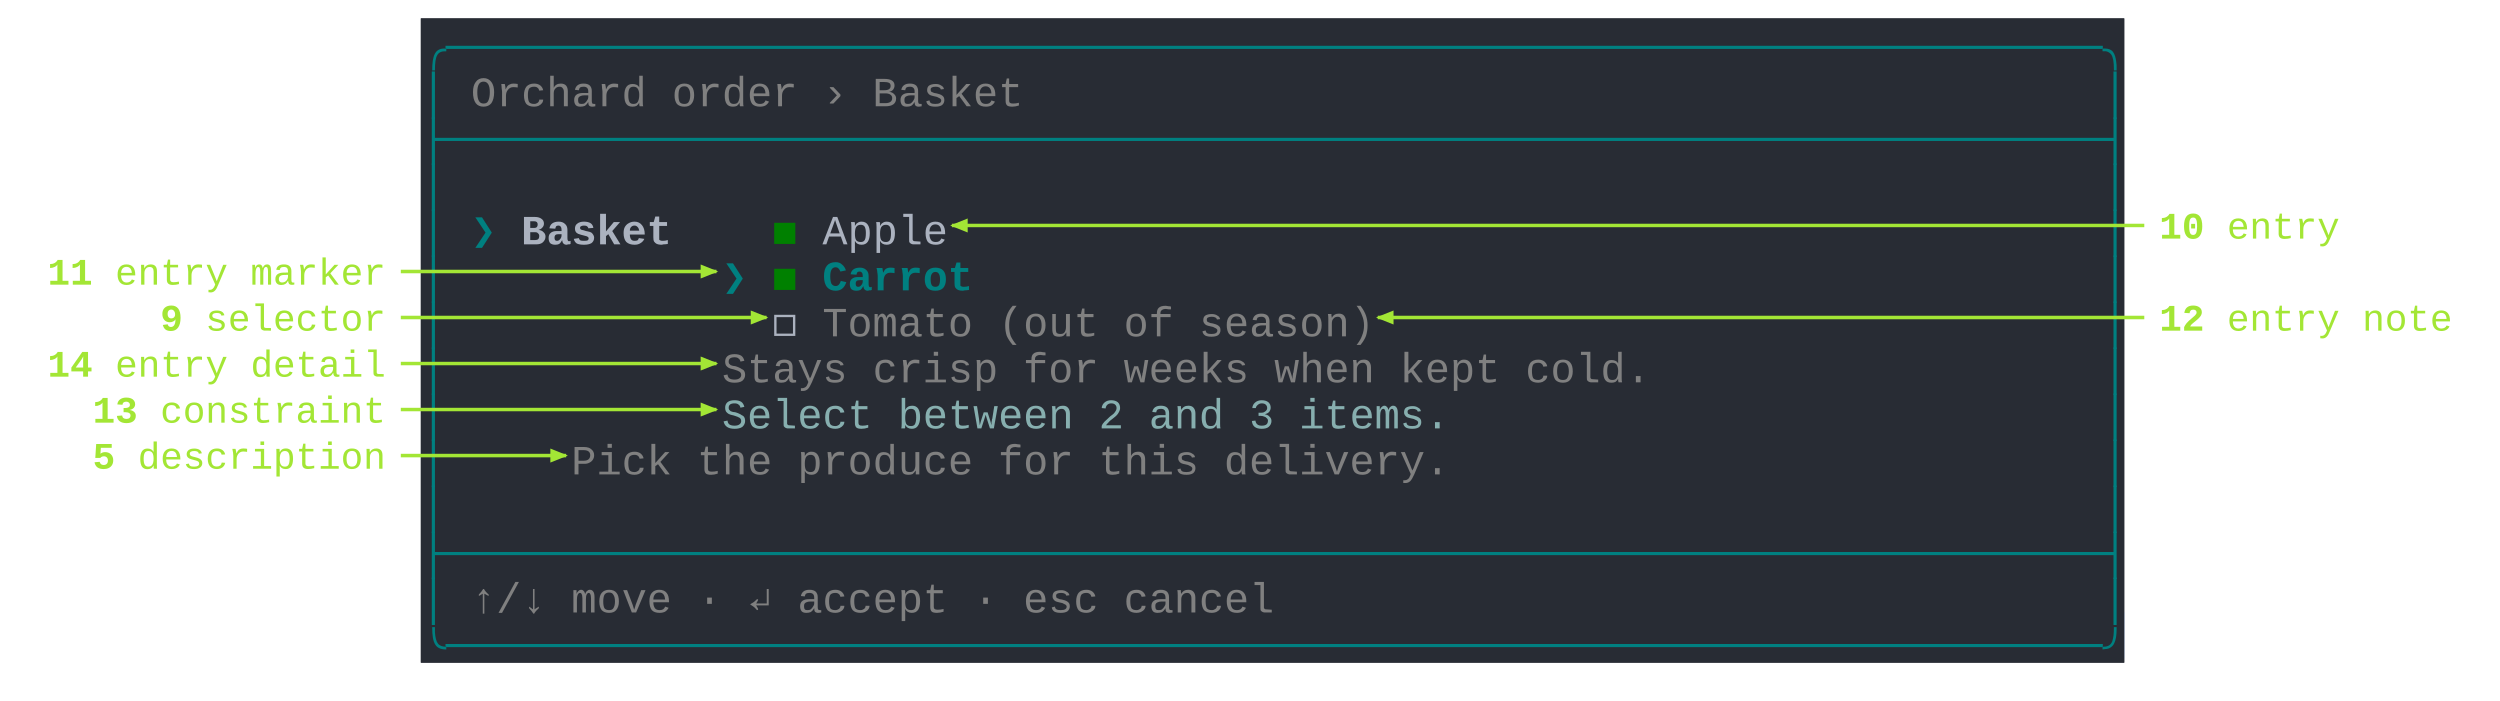
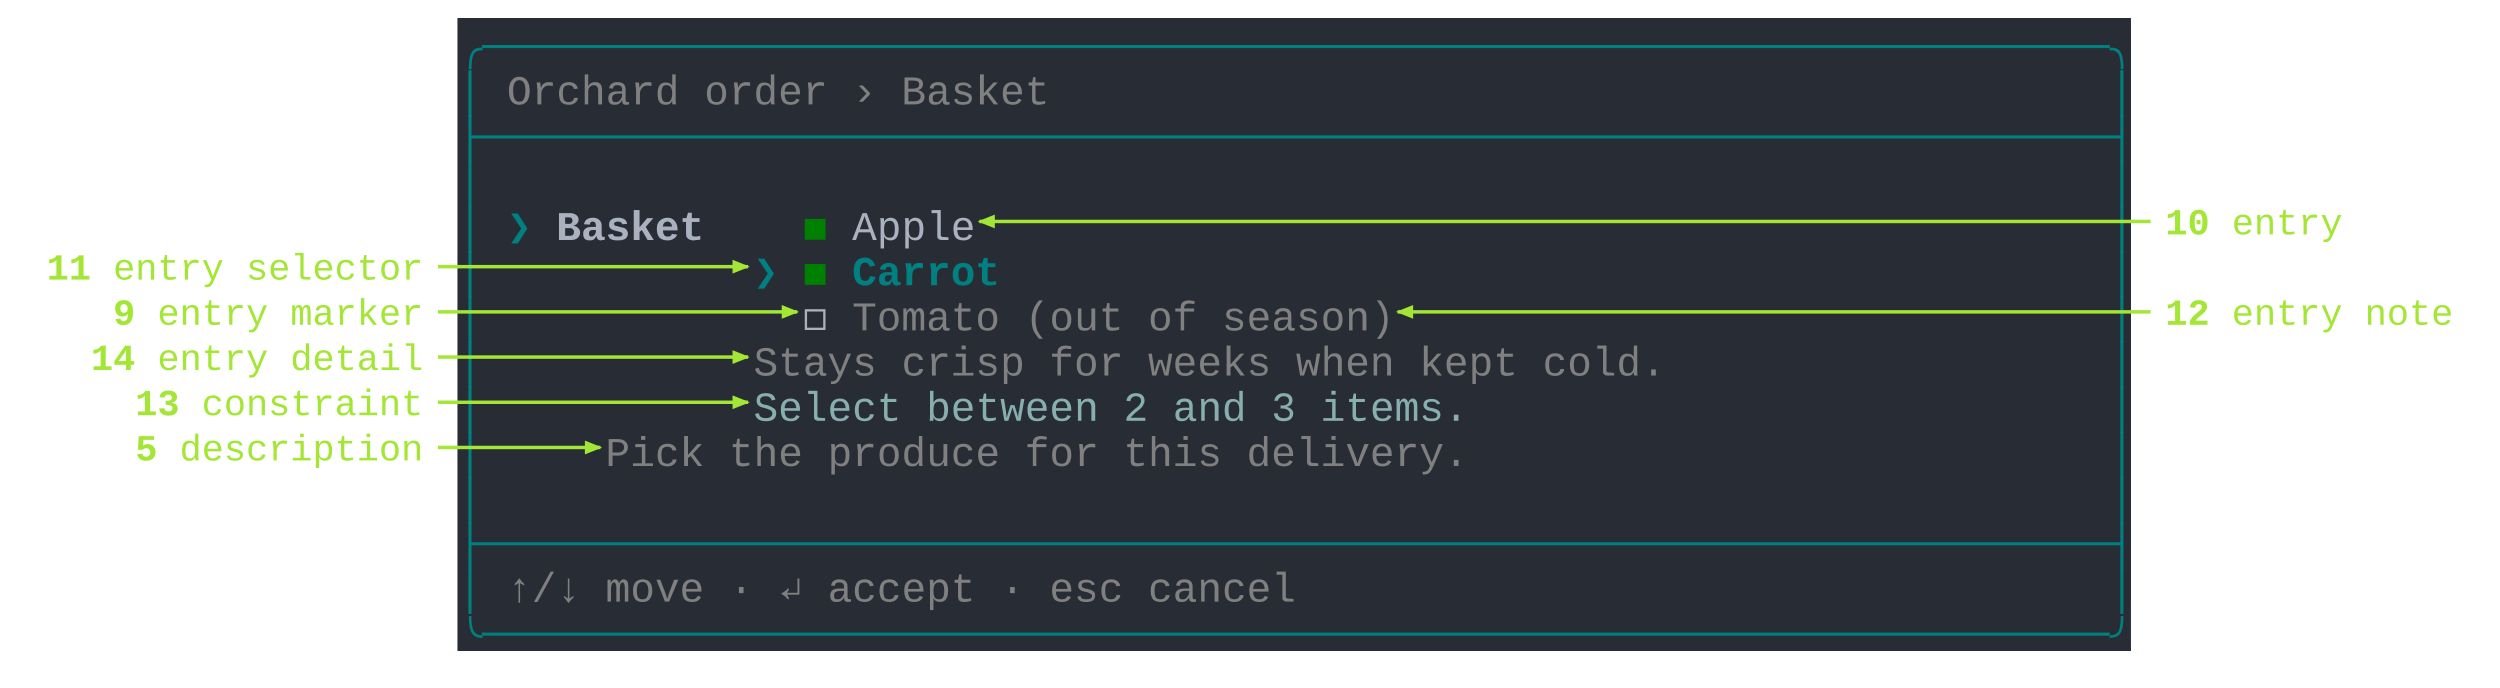
- <svg xmlns="http://www.w3.org/2000/svg" xmlns:xlink="http://www.w3.org/1999/xlink" width="998.00" height="279.53">
+ <svg xmlns="http://www.w3.org/2000/svg" xmlns:xlink="http://www.w3.org/1999/xlink" width="1016.00" height="279.53">
  <defs>
    <marker id="anatomy-arrow" viewBox="0 0 10 10" refX="9" refY="5" markerWidth="5" markerHeight="5" orient="auto-start-reverse">
      <path d="M 0 1 L 10 5 L 0 9 z" fill="rgb(163,230,53)" />
    </marker>
  </defs>
-   <g transform="translate(168.00,7.35)">
+   <g transform="translate(186.00,7.35)">
    <svg width="680" height="257.18">
      <rect width="680" height="257.18" rx="0" ry="0" class="a" />
      <svg height="257.18" viewBox="0 0 68 25.718" width="680">
        <style>.a{fill:rgb(40,44,52)}.b{font-family:Consolas,"Courier New",Courier,"Liberation Mono",monospace}.c{fill:rgb(0,128,128);white-space:pre}.d{fill:transparent}.e{fill:rgb(82,139,255)}.f{fill:rgb(128,128,128);white-space:pre}.g{fill:rgb(0,128,128);font-weight:bold;white-space:pre}.h{fill:rgb(171,178,191);font-weight:bold;white-space:pre}.i{fill:rgb(0,128,0);white-space:pre}.j{fill:rgb(171,178,191);white-space:pre}.k{fill:rgb(135,175,175);white-space:pre}</style>
        <g font-family="Consolas, &quot;Courier New&quot;, Courier, &quot;Liberation Mono&quot;, monospace" font-size="1.67" class="b">
          <defs>
            <symbol id="1">
              <text x="0" y="1.67" class="c" textLength="68.136" lengthAdjust="spacingAndGlyphs">├──────────────────────────────────────────────────────────────────┤</text>
            </symbol>
            <symbol id="2">
              <text x="0" y="1.67" class="c" textLength="1.002" lengthAdjust="spacingAndGlyphs">│</text>
              <text x="67.134" y="1.67" class="c" textLength="1.002" lengthAdjust="spacingAndGlyphs">│</text>
            </symbol>
            <symbol id="a">
              <rect height="14" width="68" x="0" y="0" class="d" />
            </symbol>
            <symbol id="b">
              <rect height="1.837" width="1.102" class="e" />
            </symbol>
          </defs>
          <rect height="25.718" width="68" class="a" />
          <svg x="0" y="0" width="68">
            <svg x="0">
              <use xlink:href="#a" />
              <use xlink:href="#b" x="67.996" y="23.706" />
              <text x="0" y="1.67" class="c" textLength="68.136" lengthAdjust="spacingAndGlyphs">╭──────────────────────────────────────────────────────────────────╮</text>
              <text x="0" y="3.507" class="c" textLength="1.002" lengthAdjust="spacingAndGlyphs">│</text>
              <text x="2.004" y="3.507" class="f" textLength="7.014" lengthAdjust="spacingAndGlyphs">Orchard</text>
              <text x="10.02" y="3.507" class="f" textLength="5.01" lengthAdjust="spacingAndGlyphs">order</text>
              <text x="16.032" y="3.507" class="f" textLength="1.002" lengthAdjust="spacingAndGlyphs">›</text>
              <text x="18.036" y="3.507" class="f" textLength="6.012" lengthAdjust="spacingAndGlyphs">Basket</text>
              <text x="67.134" y="3.507" class="c" textLength="1.002" lengthAdjust="spacingAndGlyphs">│</text>
              <use xlink:href="#1" y="3.674" />
              <use xlink:href="#2" y="5.511" />
              <text x="0" y="9.018" class="c" textLength="1.002" lengthAdjust="spacingAndGlyphs">│</text>
              <text x="2.004" y="9.018" class="g" textLength="1.002" lengthAdjust="spacingAndGlyphs">❯</text>
              <text x="4.008" y="9.018" class="h" textLength="6.012" lengthAdjust="spacingAndGlyphs">Basket</text>
              <text x="14.028" y="9.018" class="i" textLength="1.002" lengthAdjust="spacingAndGlyphs">◼</text>
              <text x="16.032" y="9.018" class="j" textLength="5.01" lengthAdjust="spacingAndGlyphs">Apple</text>
              <text x="67.134" y="9.018" class="c" textLength="1.002" lengthAdjust="spacingAndGlyphs">│</text>
              <text x="0" y="10.855" class="c" textLength="1.002" lengthAdjust="spacingAndGlyphs">│</text>
              <text x="12.024" y="10.855" class="g" textLength="1.002" lengthAdjust="spacingAndGlyphs">❯</text>
              <text x="14.028" y="10.855" class="i" textLength="1.002" lengthAdjust="spacingAndGlyphs">◼</text>
              <text x="16.032" y="10.855" class="g" textLength="6.012" lengthAdjust="spacingAndGlyphs">Carrot</text>
              <text x="67.134" y="10.855" class="c" textLength="1.002" lengthAdjust="spacingAndGlyphs">│</text>
              <text x="0" y="12.692" class="c" textLength="1.002" lengthAdjust="spacingAndGlyphs">│</text>
              <text x="14.028" y="12.692" class="j" textLength="1.002" lengthAdjust="spacingAndGlyphs">◻</text>
              <text x="16.032" y="12.692" class="f" textLength="6.012" lengthAdjust="spacingAndGlyphs">Tomato</text>
              <text x="23.046" y="12.692" class="f" textLength="4.008" lengthAdjust="spacingAndGlyphs">(out</text>
              <text x="28.056" y="12.692" class="f" textLength="2.004" lengthAdjust="spacingAndGlyphs">of</text>
              <text x="31.062" y="12.692" class="f" textLength="7.014" lengthAdjust="spacingAndGlyphs">season)</text>
              <text x="67.134" y="12.692" class="c" textLength="1.002" lengthAdjust="spacingAndGlyphs">│</text>
              <text x="0" y="14.529" class="c" textLength="1.002" lengthAdjust="spacingAndGlyphs">│</text>
              <text x="12.024" y="14.529" class="f" textLength="5.01" lengthAdjust="spacingAndGlyphs">Stays</text>
              <text x="18.036" y="14.529" class="f" textLength="5.01" lengthAdjust="spacingAndGlyphs">crisp</text>
              <text x="24.048" y="14.529" class="f" textLength="3.006" lengthAdjust="spacingAndGlyphs">for</text>
              <text x="28.056" y="14.529" class="f" textLength="5.01" lengthAdjust="spacingAndGlyphs">weeks</text>
              <text x="34.068" y="14.529" class="f" textLength="4.008" lengthAdjust="spacingAndGlyphs">when</text>
              <text x="39.078" y="14.529" class="f" textLength="4.008" lengthAdjust="spacingAndGlyphs">kept</text>
              <text x="44.088" y="14.529" class="f" textLength="5.01" lengthAdjust="spacingAndGlyphs">cold.</text>
              <text x="67.134" y="14.529" class="c" textLength="1.002" lengthAdjust="spacingAndGlyphs">│</text>
              <text x="0" y="16.366" class="c" textLength="1.002" lengthAdjust="spacingAndGlyphs">│</text>
              <text x="12.024" y="16.366" class="k" textLength="6.012" lengthAdjust="spacingAndGlyphs">Select</text>
              <text x="19.038" y="16.366" class="k" textLength="7.014" lengthAdjust="spacingAndGlyphs">between</text>
              <text x="27.054" y="16.366" class="k" textLength="1.002" lengthAdjust="spacingAndGlyphs">2</text>
              <text x="29.058" y="16.366" class="k" textLength="3.006" lengthAdjust="spacingAndGlyphs">and</text>
              <text x="33.066" y="16.366" class="k" textLength="1.002" lengthAdjust="spacingAndGlyphs">3</text>
              <text x="35.07" y="16.366" class="k" textLength="6.012" lengthAdjust="spacingAndGlyphs">items.</text>
              <text x="67.134" y="16.366" class="c" textLength="1.002" lengthAdjust="spacingAndGlyphs">│</text>
              <text x="0" y="18.203" class="c" textLength="1.002" lengthAdjust="spacingAndGlyphs">│</text>
              <text x="6.012" y="18.203" class="f" textLength="4.008" lengthAdjust="spacingAndGlyphs">Pick</text>
              <text x="11.022" y="18.203" class="f" textLength="3.006" lengthAdjust="spacingAndGlyphs">the</text>
              <text x="15.03" y="18.203" class="f" textLength="7.014" lengthAdjust="spacingAndGlyphs">produce</text>
              <text x="23.046" y="18.203" class="f" textLength="3.006" lengthAdjust="spacingAndGlyphs">for</text>
              <text x="27.054" y="18.203" class="f" textLength="4.008" lengthAdjust="spacingAndGlyphs">this</text>
              <text x="32.064" y="18.203" class="f" textLength="9.018" lengthAdjust="spacingAndGlyphs">delivery.</text>
              <text x="67.134" y="18.203" class="c" textLength="1.002" lengthAdjust="spacingAndGlyphs">│</text>
              <use xlink:href="#2" y="18.37" />
              <use xlink:href="#1" y="20.207" />
              <text x="0" y="23.714" class="c" textLength="1.002" lengthAdjust="spacingAndGlyphs">│</text>
              <text x="2.004" y="23.714" class="f" textLength="3.006" lengthAdjust="spacingAndGlyphs">↑/↓</text>
              <text x="6.012" y="23.714" class="f" textLength="4.008" lengthAdjust="spacingAndGlyphs">move</text>
              <text x="11.022" y="23.714" class="f" textLength="1.002" lengthAdjust="spacingAndGlyphs">·</text>
              <text x="13.026" y="23.714" class="f" textLength="1.002" lengthAdjust="spacingAndGlyphs">↵</text>
              <text x="15.03" y="23.714" class="f" textLength="6.012" lengthAdjust="spacingAndGlyphs">accept</text>
              <text x="22.044" y="23.714" class="f" textLength="1.002" lengthAdjust="spacingAndGlyphs">·</text>
              <text x="24.048" y="23.714" class="f" textLength="3.006" lengthAdjust="spacingAndGlyphs">esc</text>
              <text x="28.056" y="23.714" class="f" textLength="6.012" lengthAdjust="spacingAndGlyphs">cancel</text>
              <text x="67.134" y="23.714" class="c" textLength="1.002" lengthAdjust="spacingAndGlyphs">│</text>
              <text x="0" y="25.551" class="c" textLength="68.136" lengthAdjust="spacingAndGlyphs">╰──────────────────────────────────────────────────────────────────╯</text>
            </svg>
          </svg>
        </g>
      </svg>
    </svg>
  </g>
  <g>
-     <path d="M 856.00 90.01 L 854.00 90.01 L 380.00 90.01" fill="none" stroke="rgb(163,230,53)" stroke-width="1.4" stroke-linejoin="round" marker-end="url(#anatomy-arrow)" />
-     <text x="862.00" y="95.26" text-anchor="start" fill="rgb(163,230,53)" font-family="Consolas, &quot;Courier New&quot;, Courier, monospace" font-size="15.0">
+     <path d="M 874.00 90.01 L 872.00 90.01 L 398.00 90.01" fill="none" stroke="rgb(163,230,53)" stroke-width="1.4" stroke-linejoin="round" marker-end="url(#anatomy-arrow)" />
+     <text x="880.00" y="95.26" text-anchor="start" fill="rgb(163,230,53)" font-family="Consolas, &quot;Courier New&quot;, Courier, monospace" font-size="15.0">
      <tspan font-weight="bold">10</tspan>  entry</text>
-     <path d="M 160.00 108.38 L 162.00 108.38 L 286.00 108.38" fill="none" stroke="rgb(163,230,53)" stroke-width="1.4" stroke-linejoin="round" marker-end="url(#anatomy-arrow)" />
-     <text x="154.00" y="113.63" text-anchor="end" fill="rgb(163,230,53)" font-family="Consolas, &quot;Courier New&quot;, Courier, monospace" font-size="15.0">
-       <tspan font-weight="bold">11</tspan>  entry marker</text>
-     <path d="M 160.00 126.75 L 162.00 126.75 L 306.00 126.75" fill="none" stroke="rgb(163,230,53)" stroke-width="1.4" stroke-linejoin="round" marker-end="url(#anatomy-arrow)" />
-     <text x="154.00" y="132.00" text-anchor="end" fill="rgb(163,230,53)" font-family="Consolas, &quot;Courier New&quot;, Courier, monospace" font-size="15.0">
-       <tspan font-weight="bold">9</tspan>  selector</text>
-     <path d="M 856.00 126.75 L 854.00 126.75 L 550.00 126.75" fill="none" stroke="rgb(163,230,53)" stroke-width="1.4" stroke-linejoin="round" marker-end="url(#anatomy-arrow)" />
-     <text x="862.00" y="132.00" text-anchor="start" fill="rgb(163,230,53)" font-family="Consolas, &quot;Courier New&quot;, Courier, monospace" font-size="15.0">
+     <path d="M 178.00 108.38 L 180.00 108.38 L 304.00 108.38" fill="none" stroke="rgb(163,230,53)" stroke-width="1.4" stroke-linejoin="round" marker-end="url(#anatomy-arrow)" />
+     <text x="172.00" y="113.63" text-anchor="end" fill="rgb(163,230,53)" font-family="Consolas, &quot;Courier New&quot;, Courier, monospace" font-size="15.0">
+       <tspan font-weight="bold">11</tspan>  entry selector</text>
+     <path d="M 178.00 126.75 L 180.00 126.75 L 324.00 126.75" fill="none" stroke="rgb(163,230,53)" stroke-width="1.4" stroke-linejoin="round" marker-end="url(#anatomy-arrow)" />
+     <text x="172.00" y="132.00" text-anchor="end" fill="rgb(163,230,53)" font-family="Consolas, &quot;Courier New&quot;, Courier, monospace" font-size="15.0">
+       <tspan font-weight="bold">9</tspan>  entry marker</text>
+     <path d="M 874.00 126.75 L 872.00 126.75 L 568.00 126.75" fill="none" stroke="rgb(163,230,53)" stroke-width="1.4" stroke-linejoin="round" marker-end="url(#anatomy-arrow)" />
+     <text x="880.00" y="132.00" text-anchor="start" fill="rgb(163,230,53)" font-family="Consolas, &quot;Courier New&quot;, Courier, monospace" font-size="15.0">
      <tspan font-weight="bold">12</tspan>  entry note</text>
-     <path d="M 160.00 145.12 L 162.00 145.12 L 286.00 145.12" fill="none" stroke="rgb(163,230,53)" stroke-width="1.4" stroke-linejoin="round" marker-end="url(#anatomy-arrow)" />
-     <text x="154.00" y="150.37" text-anchor="end" fill="rgb(163,230,53)" font-family="Consolas, &quot;Courier New&quot;, Courier, monospace" font-size="15.0">
+     <path d="M 178.00 145.12 L 180.00 145.12 L 304.00 145.12" fill="none" stroke="rgb(163,230,53)" stroke-width="1.4" stroke-linejoin="round" marker-end="url(#anatomy-arrow)" />
+     <text x="172.00" y="150.37" text-anchor="end" fill="rgb(163,230,53)" font-family="Consolas, &quot;Courier New&quot;, Courier, monospace" font-size="15.0">
      <tspan font-weight="bold">14</tspan>  entry detail</text>
-     <path d="M 160.00 163.49 L 162.00 163.49 L 286.00 163.49" fill="none" stroke="rgb(163,230,53)" stroke-width="1.4" stroke-linejoin="round" marker-end="url(#anatomy-arrow)" />
-     <text x="154.00" y="168.74" text-anchor="end" fill="rgb(163,230,53)" font-family="Consolas, &quot;Courier New&quot;, Courier, monospace" font-size="15.0">
+     <path d="M 178.00 163.49 L 180.00 163.49 L 304.00 163.49" fill="none" stroke="rgb(163,230,53)" stroke-width="1.4" stroke-linejoin="round" marker-end="url(#anatomy-arrow)" />
+     <text x="172.00" y="168.74" text-anchor="end" fill="rgb(163,230,53)" font-family="Consolas, &quot;Courier New&quot;, Courier, monospace" font-size="15.0">
      <tspan font-weight="bold">13</tspan>  constraint</text>
-     <path d="M 160.00 181.86 L 162.00 181.86 L 226.00 181.86" fill="none" stroke="rgb(163,230,53)" stroke-width="1.4" stroke-linejoin="round" marker-end="url(#anatomy-arrow)" />
-     <text x="154.00" y="187.11" text-anchor="end" fill="rgb(163,230,53)" font-family="Consolas, &quot;Courier New&quot;, Courier, monospace" font-size="15.0">
+     <path d="M 178.00 181.86 L 180.00 181.86 L 244.00 181.86" fill="none" stroke="rgb(163,230,53)" stroke-width="1.4" stroke-linejoin="round" marker-end="url(#anatomy-arrow)" />
+     <text x="172.00" y="187.11" text-anchor="end" fill="rgb(163,230,53)" font-family="Consolas, &quot;Courier New&quot;, Courier, monospace" font-size="15.0">
      <tspan font-weight="bold">5</tspan>  description</text>
  </g>
</svg>
